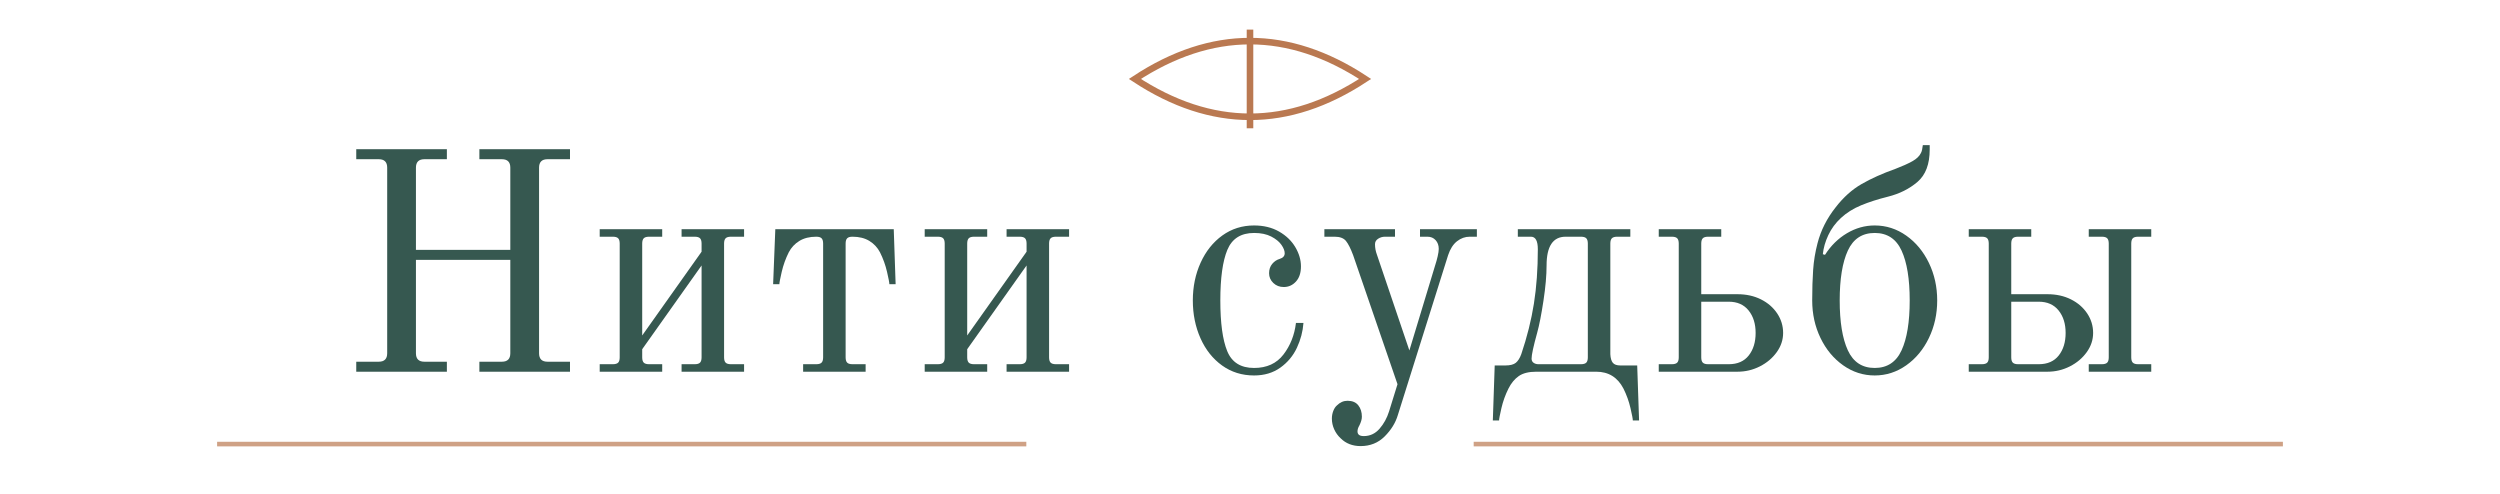
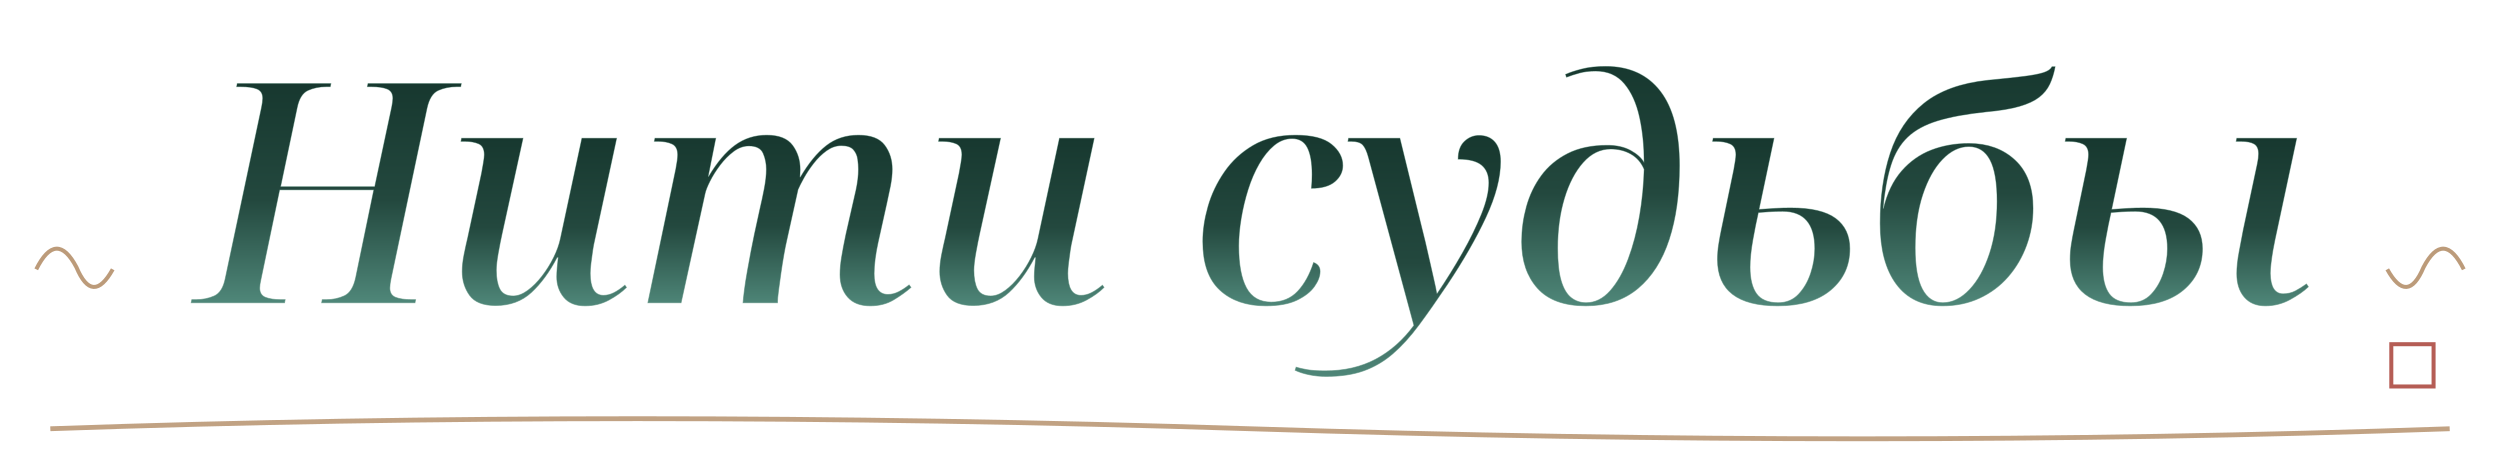
- <svg xmlns="http://www.w3.org/2000/svg" width="760" height="150" viewBox="0 0 760 150" aria-hidden="true">
-   <g fill="#365850" stroke="none">
-     <path transform="translate(102.41,113.00) scale(0.095,-0.095)" d="M62 32H134Q161 32 161 59V653Q161 680 134 680H62V712H352V680H280Q253 680 253 653V390H555V653Q555 680 528 680H456V712H746V680H674Q647 680 647 653V59Q647 32 674 32H746V0H456V32H528Q555 32 555 59V358H253V59Q253 32 280 32H352V0H62Z" />
-     <path transform="translate(178.70,113.00) scale(0.095,-0.095)" d="M38 24H80Q92 24 97.0 29.0Q102 34 102 46V410Q102 422 97.0 427.0Q92 432 80 432H38V456H238V432H196Q184 432 179.0 427.0Q174 422 174 410V116L364 384V410Q364 422 359.0 427.0Q354 432 342 432H300V456H500V432H458Q446 432 441.0 427.0Q436 422 436 410V46Q436 34 441.0 29.0Q446 24 458 24H500V0H300V24H342Q354 24 359.0 29.0Q364 34 364 46V340L174 72V46Q174 34 179.0 29.0Q184 24 196 24H238V0H38Z" />
-     <path transform="translate(231.23,113.00) scale(0.095,-0.095)" d="M136 24H178Q190 24 195.0 29.0Q200 34 200 46V410Q200 422 195.0 427.0Q190 432 178 432Q146 432 124.0 418.5Q102 405 90 382Q75 352 67.5 319.5Q60 287 60 280H40L47 456H426L432 280H412Q412 287 404.5 319.5Q397 352 382 382Q370 405 348.0 418.5Q326 432 294 432Q282 432 277.0 427.0Q272 422 272 410V46Q272 34 277.0 29.0Q282 24 294 24H336V0H136Z" />
-     <path transform="translate(277.50,113.00) scale(0.095,-0.095)" d="M38 24H80Q92 24 97.0 29.0Q102 34 102 46V410Q102 422 97.0 427.0Q92 432 80 432H38V456H238V432H196Q184 432 179.0 427.0Q174 422 174 410V116L364 384V410Q364 422 359.0 427.0Q354 432 342 432H300V456H500V432H458Q446 432 441.0 427.0Q436 422 436 410V46Q436 34 441.0 29.0Q446 24 458 24H500V0H300V24H342Q354 24 359.0 29.0Q364 34 364 46V340L174 72V46Q174 34 179.0 29.0Q184 24 196 24H238V0H38Z" />
-     <path transform="translate(358.06,113.00) scale(0.095,-0.095)" d="M48 228Q48 294 73.0 349.0Q98 404 142.5 436.0Q187 468 244 468Q290 468 324.0 448.5Q358 429 376.0 398.5Q394 368 394 337Q394 306 378.0 288.5Q362 271 339 271Q319 271 305.5 284.0Q292 297 292 315Q292 333 302.0 345.0Q312 357 326 361Q342 366 342 379Q342 391 331.5 406.0Q321 421 299.0 432.5Q277 444 244 444Q181 444 158.5 390.0Q136 336 136 228Q136 120 158.0 66.0Q180 12 244 12Q305 12 338.0 55.0Q371 98 378 156H402Q399 115 381.0 76.5Q363 38 328.0 13.0Q293 -12 244 -12Q186 -12 141.5 20.0Q97 52 72.5 107.0Q48 162 48 228Z" />
-     <path transform="translate(400.90,113.00) scale(0.095,-0.095)" d="M70 -213Q57 -201 49.5 -184.5Q42 -168 42 -150Q42 -137 46.5 -125.5Q51 -114 58 -108Q73 -93 92 -93Q115 -93 126.5 -107.5Q138 -122 138 -144Q138 -156 130 -172Q124 -182 124 -191Q124 -206 144 -206Q174 -206 194.5 -182.5Q215 -159 225 -127L252 -40L110 373Q98 405 87.0 418.5Q76 432 51 432H18V456H244V432H212Q200 432 190.0 425.5Q180 419 180 408Q180 391 186 375L290 68L373 342Q377 354 380.5 369.0Q384 384 384 393Q384 410 374.0 421.0Q364 432 348 432H324V456H506V432H483Q461 432 442.5 417.5Q424 403 414 373L253 -139Q242 -176 211.0 -207.0Q180 -238 134 -238Q95 -238 70 -213Z" />
-     <path transform="translate(452.68,113.00) scale(0.095,-0.095)" d="M18 20H52Q75 20 85.5 28.5Q96 37 103 56Q131 139 143.5 218.0Q156 297 156 392Q156 432 134 432H92V456H452V432H410Q398 432 393.0 427.0Q388 422 388 410V56Q389 37 396.0 28.5Q403 20 420 20H474L480 -156H460Q460 -149 452.5 -116.5Q445 -84 430 -54Q402 0 343 0H151Q115 0 95.0 -14.0Q75 -28 62 -54Q47 -84 39.5 -116.5Q32 -149 32 -156H12ZM294 24Q306 24 311.0 29.0Q316 34 316 46V410Q316 422 311.0 427.0Q306 432 294 432H245Q184 432 184 340Q184 293 174.0 227.0Q164 161 154 125Q136 60 136 42Q136 33 142.5 28.5Q149 24 158 24Z" />
-     <path transform="translate(500.65,113.00) scale(0.095,-0.095)" d="M38 24H80Q92 24 97.0 29.0Q102 34 102 46V410Q102 422 97.0 427.0Q92 432 80 432H38V456H238V432H196Q184 432 179.0 427.0Q174 422 174 410V248H290Q332 248 365.0 231.5Q398 215 417.0 186.5Q436 158 436 124Q436 91 415.5 62.5Q395 34 361.5 17.0Q328 0 290 0H38ZM262 24Q304 24 326.0 52.0Q348 80 348 124Q348 168 325.5 196.0Q303 224 262 224H174V46Q174 34 179.0 29.0Q184 24 196 24Z" />
-     <path transform="translate(546.35,113.00) scale(0.095,-0.095)" d="M48 228Q48 283 51.0 326.0Q54 369 65 411Q81 473 123 526Q160 574 206.0 600.5Q252 627 314 649Q348 662 368.5 673.5Q389 685 396 700Q400 707 402 725H424V711Q424 641 385.0 607.5Q346 574 290 560Q242 548 204.5 532.5Q167 517 140 492Q114 468 99.5 437.0Q85 406 82 376L89 374Q117 418 159.0 443.0Q201 468 248 468Q303 468 349.0 435.5Q395 403 421.5 348.0Q448 293 448 228Q448 163 421.5 108.0Q395 53 349.0 20.5Q303 -12 248 -12Q193 -12 147.0 20.5Q101 53 74.5 108.0Q48 163 48 228ZM360 228Q360 331 334.0 387.5Q308 444 248 444Q188 444 162.0 387.5Q136 331 136 228Q136 125 162.0 68.5Q188 12 248 12Q308 12 334.0 68.5Q360 125 360 228Z" />
-     <path transform="translate(594.89,113.00) scale(0.095,-0.095)" d="M38 24H80Q92 24 97.0 29.0Q102 34 102 46V410Q102 422 97.0 427.0Q92 432 80 432H38V456H238V432H196Q184 432 179.0 427.0Q174 422 174 410V248H290Q332 248 365.0 231.5Q398 215 417.0 186.5Q436 158 436 124Q436 91 415.5 62.5Q395 34 361.5 17.0Q328 0 290 0H38ZM422 24H464Q476 24 481.0 29.0Q486 34 486 46V410Q486 422 481.0 427.0Q476 432 464 432H422V456H622V432H580Q568 432 563.0 427.0Q558 422 558 410V46Q558 34 563.0 29.0Q568 24 580 24H622V0H422ZM262 24Q304 24 326.0 52.0Q348 80 348 124Q348 168 325.5 196.0Q303 224 262 224H174V46Q174 34 179.0 29.0Q184 24 196 24Z" />
+ <svg xmlns="http://www.w3.org/2000/svg" width="1242" height="223" viewBox="0 0 1242 223" preserveAspectRatio="xMidYMid meet" aria-hidden="true">
+   <defs>
+     <linearGradient id="ink" x1="0" y1="0" x2="0" y2="1">
+       <stop offset="0" stop-color="#4f8779" />
+       <stop offset=".47" stop-color="#23483e" />
+       <stop offset="1" stop-color="#17382f" />
+     </linearGradient>
+   </defs>
+   <g transform="translate(98.202 150.406) scale(0.1524753 -0.1524753)" fill="url(#ink)" stroke="#9bbeb1" stroke-width="3" paint-order="stroke fill">
+     <path d="M-21 0 -19 10H-6Q27 10 54.0 22.0Q81 34 90 79L208 636Q212 655 212 666Q212 689 193.5 696.5Q175 704 140 704H127L129 714H434L432 704H419Q386 704 359.5 692.0Q333 680 324 635L270 378H577L632 636Q636 655 636 666Q636 689 617.5 696.5Q599 704 566 704H553L555 714H859L857 704H844Q811 704 784.0 692.0Q757 680 747 633L630 79Q626 60 626 48Q626 25 645.0 17.5Q664 10 698 10H710L708 0H404L406 10H419Q451 10 478.0 22.5Q505 35 515 82L574 368H267L206 76Q202 59 202 48Q202 25 221.0 17.5Q240 10 272 10H285L283 0Z" transform="translate(0.00,0)" />
+     <path d="M469 -10Q423 -10 400.0 18.0Q377 46 377 85Q377 96 378.5 114.5Q380 133 382 148H378Q341 77 294.5 34.0Q248 -9 178 -9Q117 -9 93.0 24.5Q69 58 69 102Q69 127 75.0 157.0Q81 187 87 212L132 422Q135 438 138.0 456.0Q141 474 141 482Q141 510 122.5 518.0Q104 526 76 526H65L67 536H267L199 226Q193 199 186.5 163.0Q180 127 180 106Q180 67 191.5 44.5Q203 22 235 22Q258 22 282.5 40.0Q307 58 329.0 86.5Q351 115 367.0 147.5Q383 180 389 209L459 536H572L500 202Q497 190 494.0 170.0Q491 150 488.5 129.5Q486 109 486 96Q486 24 529 24Q546 24 563.0 32.5Q580 41 599 57L604 50Q582 28 547.0 9.0Q512 -10 469 -10Z" transform="translate(793.00,0)" />
+     <path d="M768 -10Q720 -10 695.0 18.5Q670 47 670 92Q670 117 675.0 148.0Q680 179 689 222L709 310Q714 330 722.0 367.0Q730 404 730 435Q730 450 727.5 468.0Q725 486 713.5 499.0Q702 512 674 512Q649 512 626.0 495.5Q603 479 584.0 454.5Q565 430 552.0 406.5Q539 383 533 369L496 202Q492 185 487.0 157.0Q482 129 477.5 97.5Q473 66 469.5 39.5Q466 13 466 0H354Q355 14 358.5 41.5Q362 69 368.0 102.5Q374 136 380.0 168.0Q386 200 391 223L410 310Q416 335 423.0 371.0Q430 407 430 435Q430 463 419.5 487.0Q409 511 373 511Q347 511 323.0 493.0Q299 475 279.0 448.5Q259 422 246.0 396.0Q233 370 230 355L152 0H44L135 436Q141 467 141 482Q141 509 122.5 517.5Q104 526 76 526H65L67 536H265L240 411H242Q283 480 328.0 513.0Q373 546 431 546Q491 546 515.5 512.5Q540 479 540 434Q540 428 539.5 421.5Q539 415 539 409H541Q581 477 625.0 511.5Q669 546 730 546Q791 546 815.5 513.0Q840 480 840 435Q840 410 834.0 379.5Q828 349 822 323L794 197Q788 170 784.5 143.5Q781 117 781 95Q781 27 826 27Q844 27 861.5 36.0Q879 45 895 58L901 50Q877 29 844.5 9.5Q812 -10 768 -10Z" transform="translate(1423.00,0)" />
+     <path d="M469 -10Q423 -10 400.0 18.0Q377 46 377 85Q377 96 378.5 114.5Q380 133 382 148H378Q341 77 294.5 34.0Q248 -9 178 -9Q117 -9 93.0 24.5Q69 58 69 102Q69 127 75.0 157.0Q81 187 87 212L132 422Q135 438 138.0 456.0Q141 474 141 482Q141 510 122.5 518.0Q104 526 76 526H65L67 536H267L199 226Q193 199 186.5 163.0Q180 127 180 106Q180 67 191.5 44.5Q203 22 235 22Q258 22 282.5 40.0Q307 58 329.0 86.5Q351 115 367.0 147.5Q383 180 389 209L459 536H572L500 202Q497 190 494.0 170.0Q491 150 488.5 129.5Q486 109 486 96Q486 24 529 24Q546 24 563.0 32.5Q580 41 599 57L604 50Q582 28 547.0 9.0Q512 -10 469 -10Z" transform="translate(2349.00,0)" />
+     <path d="M243 -10Q149 -10 93.5 41.5Q38 93 38 200Q38 254 55.0 313.5Q72 373 108.5 426.0Q145 479 202.0 512.5Q259 546 340 546Q421 546 457.5 516.0Q494 486 494 447Q494 417 468.5 395.0Q443 373 392 373Q393 383 393.5 394.5Q394 406 394 418Q394 475 379.0 505.0Q364 535 329 535Q297 535 270.0 512.5Q243 490 221.5 452.5Q200 415 185.5 369.0Q171 323 163.0 275.0Q155 227 155 185Q155 95 180.0 48.5Q205 2 261 2Q314 2 347.0 37.0Q380 72 399 131Q420 123 420 102Q420 79 401.5 53.0Q383 27 344.5 8.5Q306 -10 243 -10Z" transform="translate(3237.00,0)" />
+     <path d="M-59 -240Q-88 -240 -114.5 -234.5Q-141 -229 -160 -220L-157 -210Q-144 -214 -122.0 -218.0Q-100 -222 -62 -222Q31 -222 102.5 -184.0Q174 -146 227 -74L79 473Q71 503 60.0 514.5Q49 526 22 526H12L14 536H181L251 250Q256 231 263.5 199.5Q271 168 278.5 134.0Q286 100 292.5 72.0Q299 44 301 30H303Q347 95 385.0 162.0Q423 229 447.0 288.5Q471 348 471 391Q471 429 447.5 448.5Q424 468 371 468Q371 506 391.5 525.5Q412 545 439 545Q472 545 490.5 523.5Q509 502 509 460Q509 381 461.5 279.0Q414 177 336 60Q285 -16 243.0 -72.5Q201 -129 158.0 -166.0Q115 -203 63.5 -221.5Q12 -240 -59 -240Z" transform="translate(3736.00,0)" />
+     <path d="M251 -10Q145 -10 93.5 47.5Q42 105 42 199Q42 257 57.5 313.0Q73 369 106.0 414.0Q139 459 192.0 486.0Q245 513 321 513Q366 513 397.0 496.0Q428 479 441 456Q441 537 426.0 605.0Q411 673 376.5 714.0Q342 755 283 755Q253 755 229.5 748.5Q206 742 188 735L185 744Q205 753 238.0 761.5Q271 770 316 770Q431 770 493.5 689.0Q556 608 556 447Q556 309 522.5 206.5Q489 104 421.0 47.0Q353 -10 251 -10ZM252 0Q296 0 330.5 39.0Q365 78 389.0 142.0Q413 206 426.0 282.5Q439 359 441 435Q427 468 398.0 484.5Q369 501 332 501Q281 501 242.0 457.0Q203 413 181.0 340.0Q159 267 159 178Q159 110 170.5 71.5Q182 33 203.0 16.5Q224 0 252 0Z" transform="translate(4272.00,0)" />
+     <path d="M269 -10Q73 -10 73 141Q73 166 77.0 191.0Q81 216 85 235L126 433Q129 449 131.0 462.5Q133 476 133 482Q133 509 114.5 517.5Q96 526 67 526H57L59 536H257L208 304Q234 306 260.5 307.5Q287 309 311 309Q412 309 458.0 274.5Q504 240 504 176Q504 94 442.5 42.0Q381 -10 269 -10ZM271 0Q311 0 337.0 27.5Q363 55 376.5 95.5Q390 136 390 176Q390 298 285 298Q261 298 240.0 296.5Q219 295 206 294Q197 255 188.0 204.5Q179 154 179 116Q179 59 200.0 29.5Q221 0 271 0Z" transform="translate(4879.00,0)" />
+     <path d="M252 -10Q154 -10 101.5 61.0Q49 132 49 259Q49 387 82.0 487.5Q115 588 191.5 649.5Q268 711 400 725Q474 732 517.5 737.5Q561 743 582.0 750.0Q603 757 609 769H619Q613 737 601.5 712.5Q590 688 567.0 670.0Q544 652 502.5 640.0Q461 628 394 622Q298 612 236.0 593.0Q174 574 138.0 539.5Q102 505 84.0 448.5Q66 392 58 307H60Q78 382 119.0 429.0Q160 476 216.0 497.5Q272 519 338 519Q430 519 488.5 464.5Q547 410 547 308Q547 245 526.0 187.5Q505 130 466.5 85.5Q428 41 373.5 15.5Q319 -10 252 -10ZM253 0Q300 0 340.5 43.0Q381 86 405.5 160.5Q430 235 430 330Q430 422 407.0 465.5Q384 509 338 509Q292 509 252.0 467.5Q212 426 187.5 352.0Q163 278 163 179Q163 88 186.5 44.0Q210 0 253 0Z" transform="translate(5433.00,0)" />
+     <path d="M269 -10Q73 -10 73 141Q73 166 77.0 191.0Q81 216 85 235L126 433Q129 449 131.0 462.5Q133 476 133 482Q133 509 114.5 517.5Q96 526 67 526H57L59 536H257L208 304Q234 306 260.5 307.5Q287 309 311 309Q412 309 458.0 274.5Q504 240 504 176Q504 94 442.5 42.0Q381 -10 269 -10ZM271 0Q311 0 337.0 27.5Q363 55 376.5 95.5Q390 136 390 176Q390 298 285 298Q261 298 240.0 296.5Q219 295 206 294Q197 255 188.0 204.5Q179 154 179 116Q179 59 200.0 29.5Q221 0 271 0ZM709 -10Q665 -10 640.5 18.5Q616 47 616 95Q616 126 623.5 165.5Q631 205 637 237L683 453Q687 472 687 485Q687 509 672.5 517.5Q658 526 628 526H614L616 536H811L740 204Q737 191 733.5 170.5Q730 150 727.5 129.5Q725 109 725 96Q726 29 767 29Q789 29 807.0 38.5Q825 48 843 61L849 52Q827 31 789.5 10.5Q752 -10 709 -10Z" transform="translate(6028.00,0)" />
  </g>
-   <path d="M66 135 H312 M448 135 H694" fill="none" stroke="#ba7951" stroke-width="1.4" opacity=".7" />
-   <path d="M345 24q35 -23 70 0q-35 23 -70 0Z" fill="none" stroke="#ba7951" stroke-width="2" />
-   <path d="M380 9v30" stroke="#ba7951" stroke-width="2" />
+   <path d="M25,213 Q310.5,203 621.0,213 T1217,213" fill="none" stroke="#a67a4e" stroke-width="2.4" opacity=".7" />
+   <path d="M18,133.8 q10,-20 20,-1 q8,19 18,1" fill="none" stroke="#a67a4e" stroke-width="2" opacity=".75" />
+   <path d="M1224,133.8 q-10,-20 -20,-1 q-8,19 -18,1" fill="none" stroke="#a67a4e" stroke-width="2" opacity=".75" />
+   <rect x="1188" y="171" width="21" height="21" fill="none" stroke="#ad4b43" stroke-width="2" opacity=".9" />
</svg>
